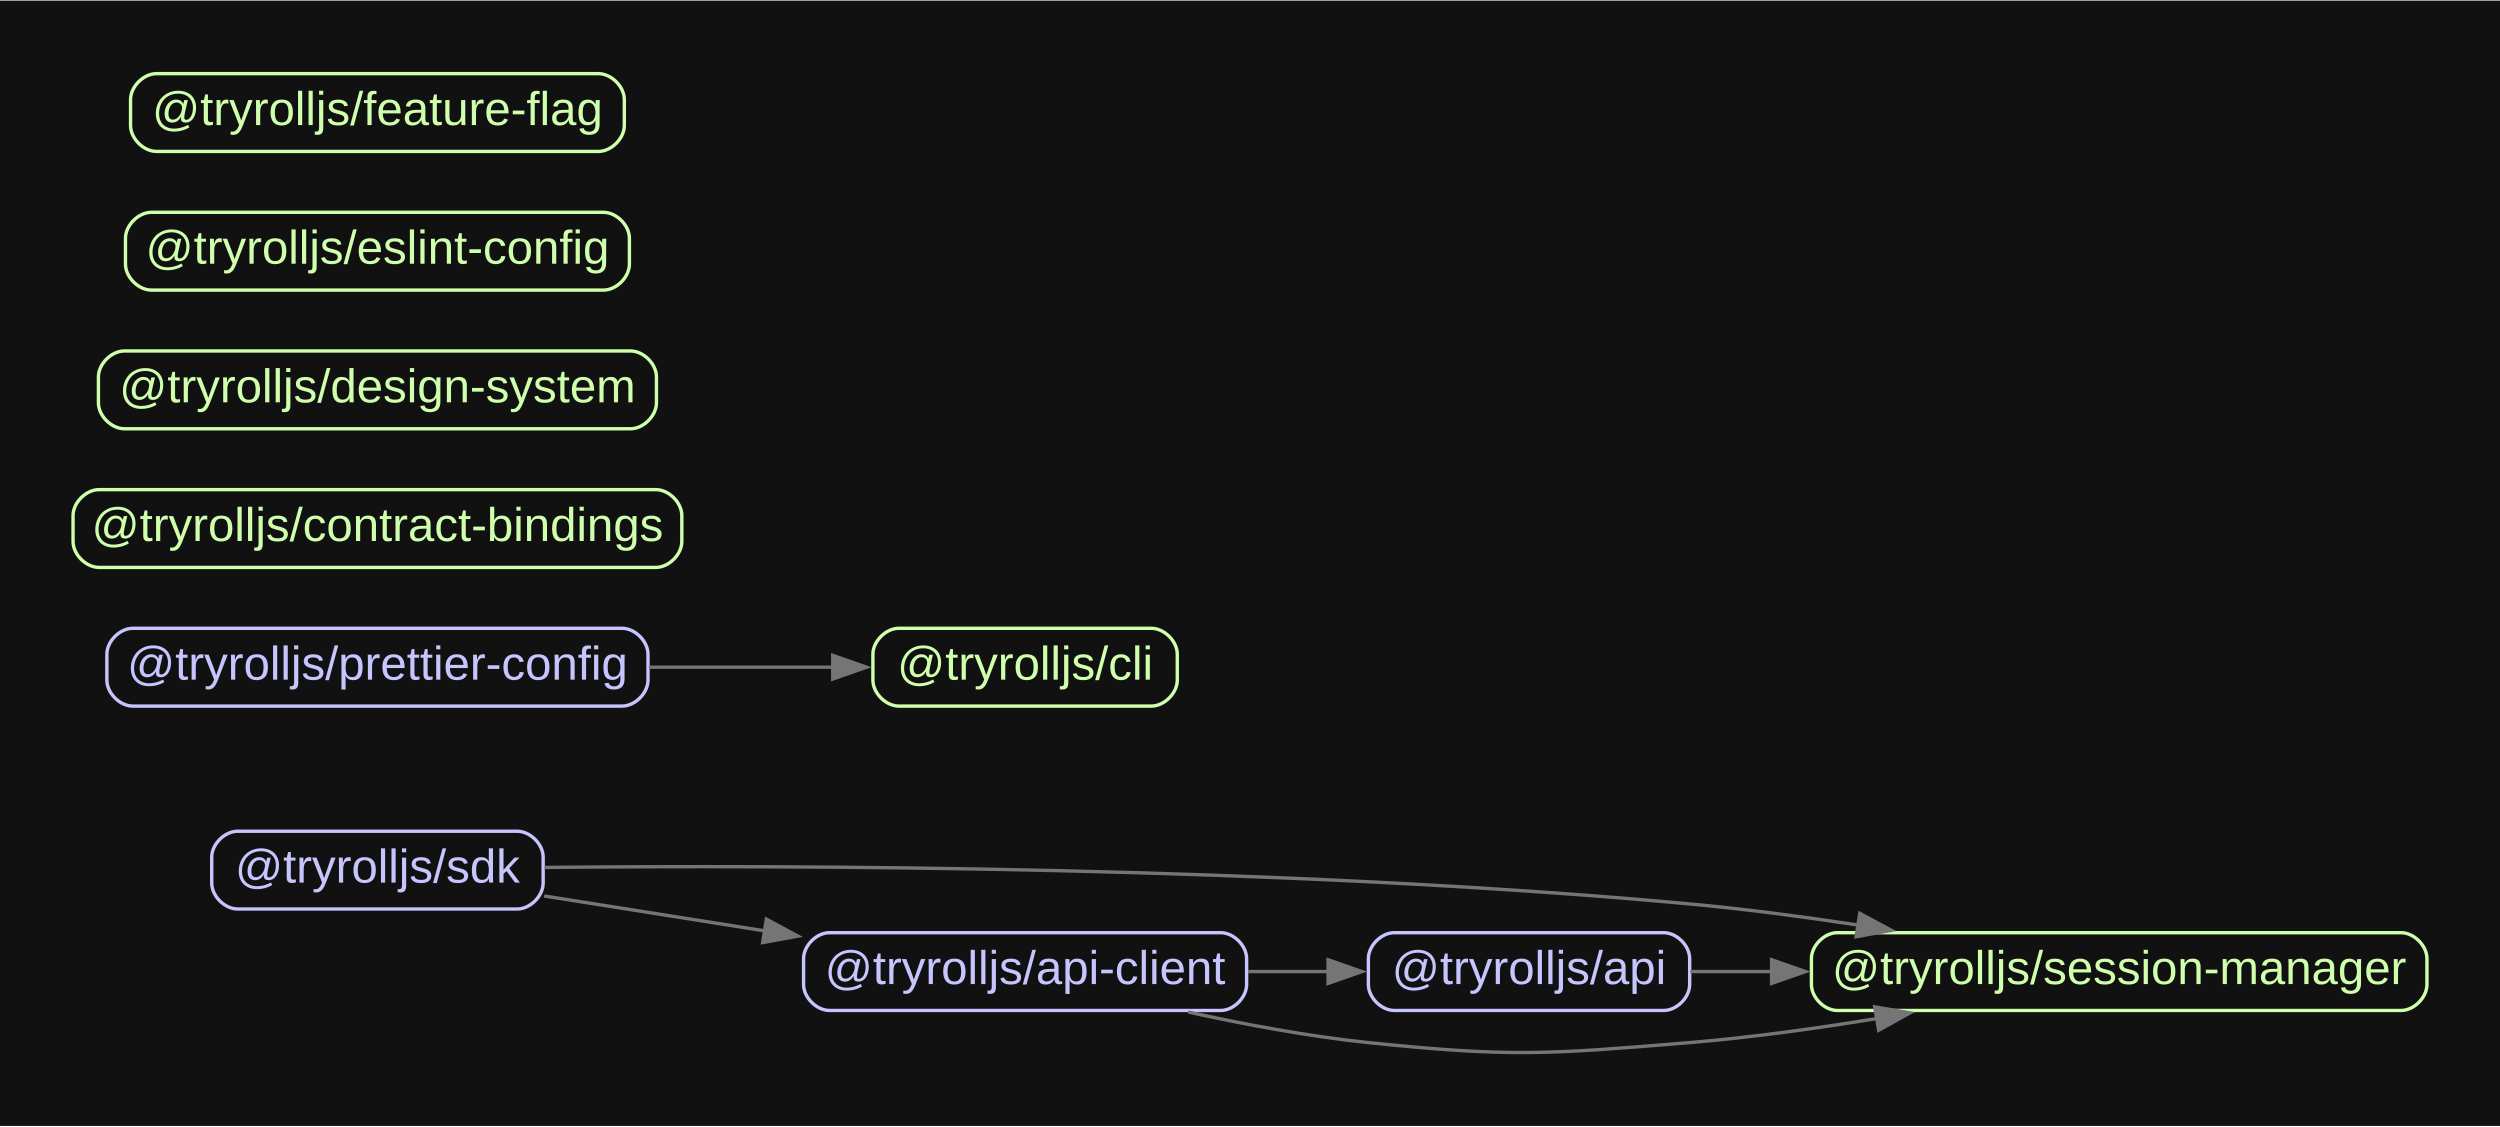
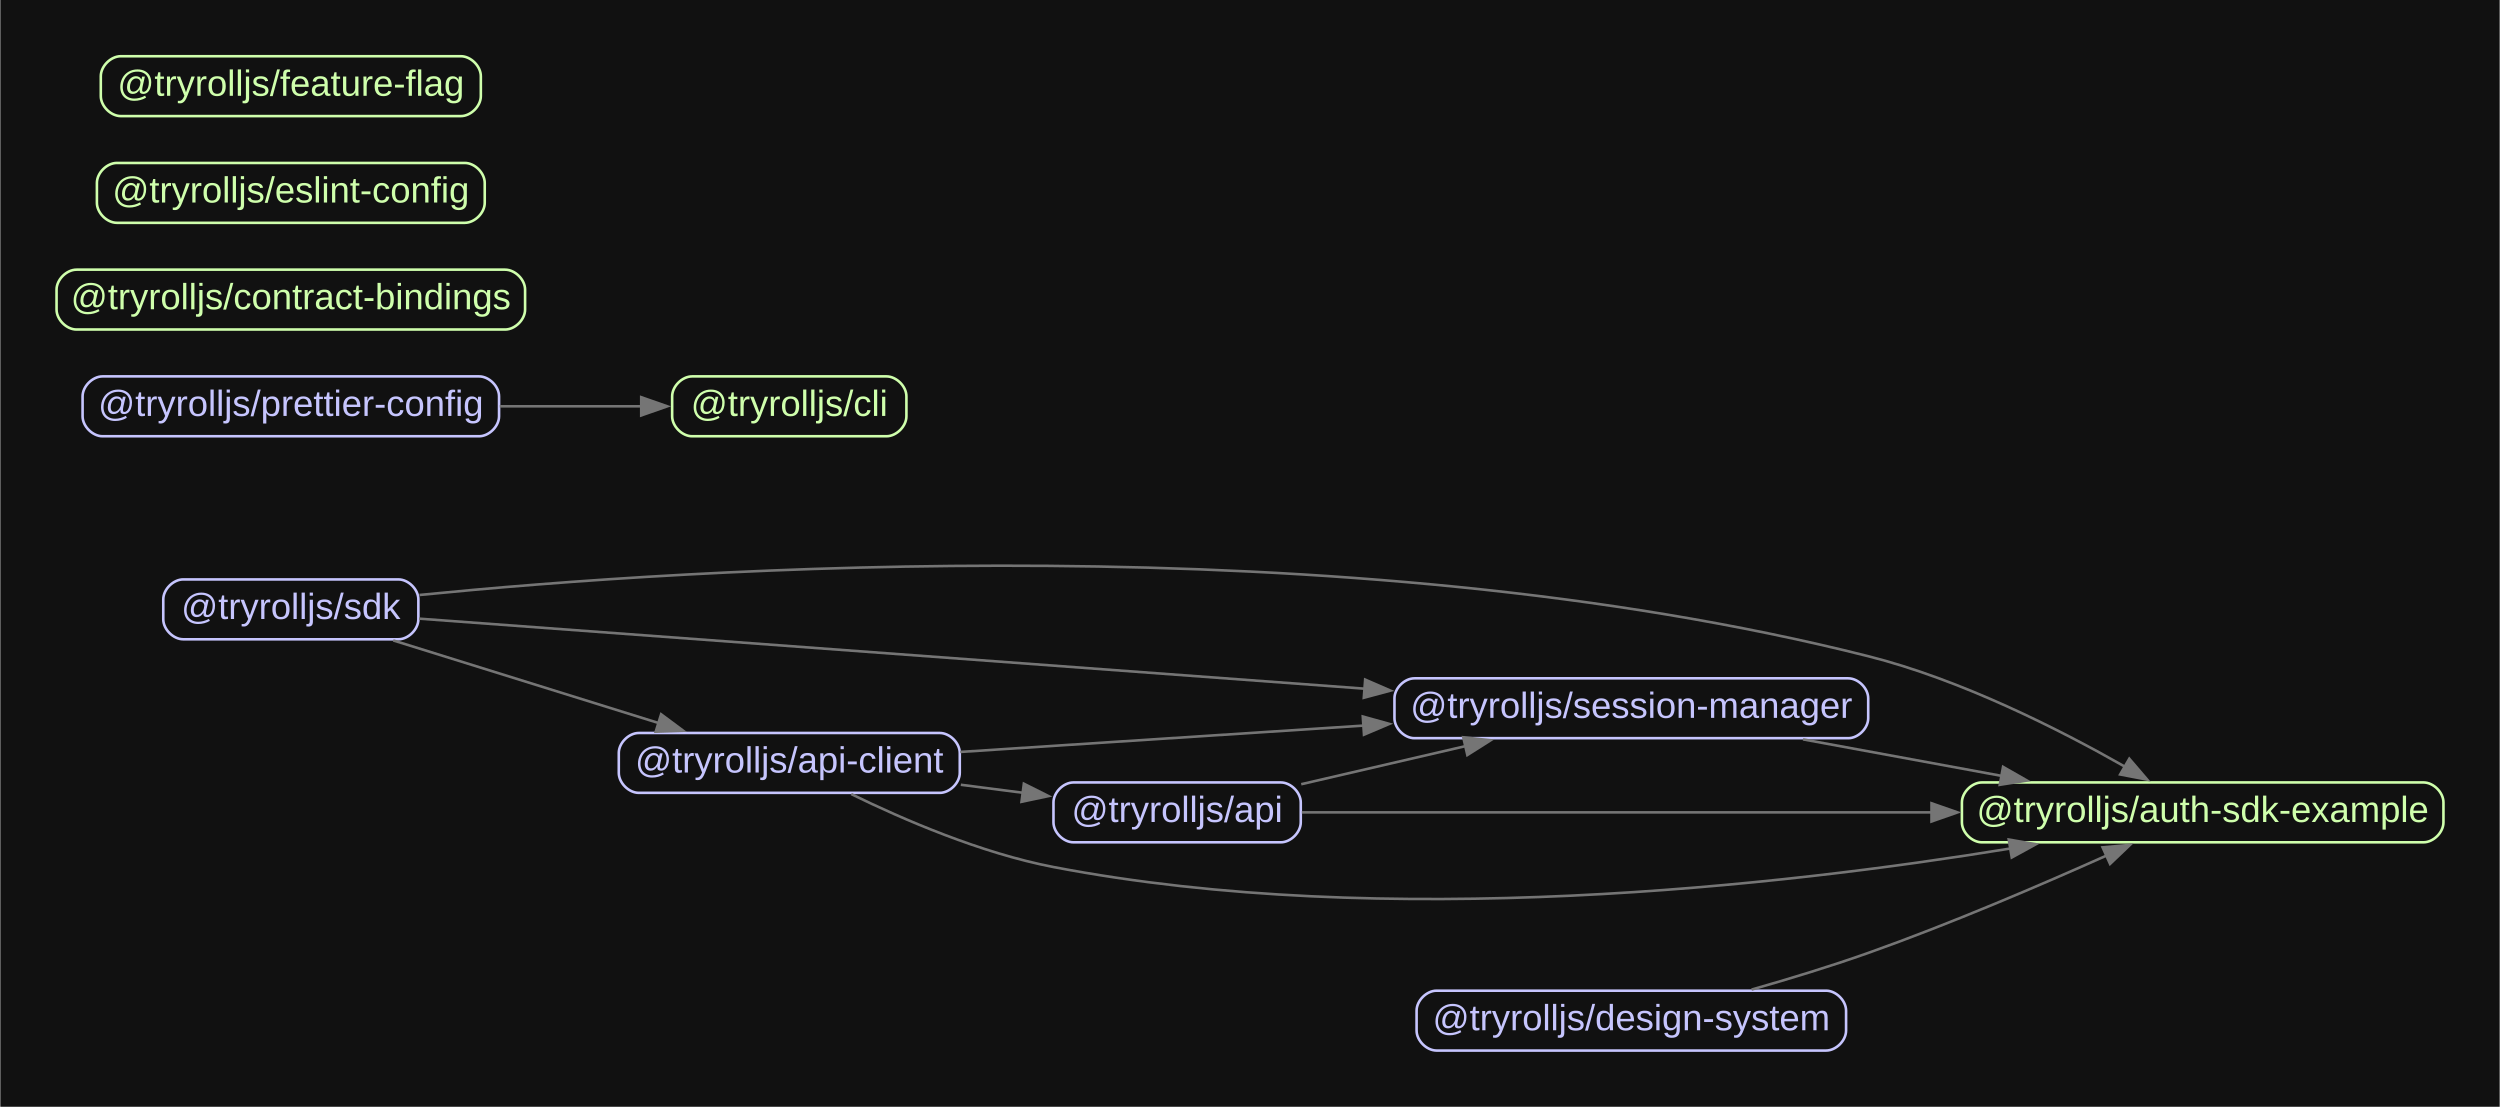
- <svg xmlns="http://www.w3.org/2000/svg" width="739pt" height="333pt" viewBox="0.00 0.00 739.20 332.74">
-   <g id="graph0" class="graph" transform="scale(1 1) rotate(0) translate(21.6 311.14)">
-     <polygon fill="#111111" stroke="none" points="-21.6,21.6 -21.6,-311.14 717.6,-311.14 717.6,21.6 -21.6,21.6" />
+ <svg xmlns="http://www.w3.org/2000/svg" width="960pt" height="425pt" viewBox="0.00 0.00 960.20 425.20">
+   <g id="graph0" class="graph" transform="scale(1 1) rotate(0) translate(21.6 403.6)">
+     <polygon fill="#111111" stroke="none" points="-21.6,21.6 -21.6,-403.6 938.6,-403.6 938.6,21.6 -21.6,21.6" />
    <g id="node1" class="node">
-       <path fill="none" stroke="#c6c5fe" d="M470.33,-35.54C470.33,-35.54 390.67,-35.54 390.67,-35.54 386.83,-35.54 383,-31.71 383,-27.87 383,-27.87 383,-20.21 383,-20.21 383,-16.37 386.83,-12.54 390.67,-12.54 390.67,-12.54 470.33,-12.54 470.33,-12.54 474.17,-12.54 478,-16.37 478,-20.21 478,-20.21 478,-27.87 478,-27.87 478,-31.71 474.17,-35.54 470.33,-35.54" />
-       <text text-anchor="middle" x="430.5" y="-20.34" font-family="Arial" font-size="14.00" fill="#c6c5fe">@tryrolljs/api</text>
+       <path fill="none" stroke="#c6c5fe" d="M470.33,-103C470.33,-103 390.67,-103 390.67,-103 386.83,-103 383,-99.17 383,-95.33 383,-95.33 383,-87.67 383,-87.67 383,-83.83 386.83,-80 390.67,-80 390.67,-80 470.33,-80 470.33,-80 474.17,-80 478,-83.83 478,-87.67 478,-87.67 478,-95.33 478,-95.33 478,-99.17 474.17,-103 470.33,-103" />
+       <text text-anchor="middle" x="430.5" y="-87.8" font-family="Arial" font-size="14.00" fill="#c6c5fe">@tryrolljs/api</text>
    </g>
    <g id="node2" class="node">
-       <path fill="none" stroke="#cfffac" d="M688.33,-35.54C688.33,-35.54 521.67,-35.54 521.67,-35.54 517.83,-35.54 514,-31.71 514,-27.87 514,-27.87 514,-20.21 514,-20.21 514,-16.37 517.83,-12.54 521.67,-12.54 521.67,-12.54 688.33,-12.54 688.33,-12.54 692.17,-12.54 696,-16.37 696,-20.21 696,-20.21 696,-27.87 696,-27.87 696,-31.71 692.17,-35.54 688.33,-35.54" />
-       <text text-anchor="middle" x="605" y="-20.34" font-family="Arial" font-size="14.00" fill="#cfffac">@tryrolljs/session-manager</text>
+       <path fill="none" stroke="#cfffac" d="M909.33,-103C909.33,-103 739.67,-103 739.67,-103 735.83,-103 732,-99.17 732,-95.33 732,-95.33 732,-87.67 732,-87.67 732,-83.83 735.83,-80 739.67,-80 739.67,-80 909.33,-80 909.33,-80 913.17,-80 917,-83.83 917,-87.67 917,-87.67 917,-95.33 917,-95.33 917,-99.17 913.17,-103 909.33,-103" />
+       <text text-anchor="middle" x="824.5" y="-87.8" font-family="Arial" font-size="14.00" fill="#cfffac">@tryrolljs/auth-sdk-example</text>
    </g>
    <g id="edge1" class="edge">
-       <path fill="none" stroke="#757575" d="M478.18,-24.04C485.8,-24.04 493.93,-24.04 502.27,-24.04" />
-       <polygon fill="#757575" stroke="#757575" points="502.23,-27.54 512.23,-24.04 502.23,-20.54 502.23,-27.54" />
+       <path fill="none" stroke="#757575" d="M478.39,-91.5C537.86,-91.5 642.07,-91.5 720.46,-91.5" />
+       <polygon fill="#757575" stroke="#757575" points="720.32,-95 730.32,-91.5 720.32,-88 720.32,-95" />
    </g>
    <g id="node3" class="node">
-       <path fill="none" stroke="#c6c5fe" d="M339.33,-35.54C339.33,-35.54 223.67,-35.54 223.67,-35.54 219.83,-35.54 216,-31.71 216,-27.87 216,-27.87 216,-20.21 216,-20.21 216,-16.37 219.83,-12.54 223.67,-12.54 223.67,-12.54 339.33,-12.54 339.33,-12.54 343.17,-12.54 347,-16.37 347,-20.21 347,-20.21 347,-27.87 347,-27.87 347,-31.71 343.17,-35.54 339.33,-35.54" />
-       <text text-anchor="middle" x="281.5" y="-20.34" font-family="Arial" font-size="14.00" fill="#c6c5fe">@tryrolljs/api-client</text>
+       <path fill="none" stroke="#c6c5fe" d="M688.33,-143C688.33,-143 521.67,-143 521.67,-143 517.83,-143 514,-139.17 514,-135.33 514,-135.33 514,-127.67 514,-127.67 514,-123.83 517.83,-120 521.67,-120 521.67,-120 688.33,-120 688.33,-120 692.17,-120 696,-123.83 696,-127.67 696,-127.67 696,-135.33 696,-135.33 696,-139.17 692.17,-143 688.33,-143" />
+       <text text-anchor="middle" x="605" y="-127.8" font-family="Arial" font-size="14.00" fill="#c6c5fe">@tryrolljs/session-manager</text>
    </g>
    <g id="edge2" class="edge">
-       <path fill="none" stroke="#757575" d="M347.4,-24.04C355.36,-24.04 363.46,-24.04 371.31,-24.04" />
-       <polygon fill="#757575" stroke="#757575" points="371.08,-27.54 381.08,-24.04 371.08,-20.54 371.08,-27.54" />
+       <path fill="none" stroke="#757575" d="M478.18,-102.32C497.63,-106.84 520.52,-112.14 541.39,-116.98" />
+       <polygon fill="#757575" stroke="#757575" points="540.42,-120.35 550.95,-119.2 542,-113.53 540.42,-120.35" />
+     </g>
+     <g id="edge11" class="edge">
+       <path fill="none" stroke="#757575" d="M670.96,-119.55C694.95,-115.14 722.35,-110.1 747.25,-105.52" />
+       <polygon fill="#757575" stroke="#757575" points="747.81,-108.98 757.01,-103.73 746.54,-102.09 747.81,-108.98" />
+     </g>
+     <g id="node4" class="node">
+       <path fill="none" stroke="#c6c5fe" d="M339.33,-122C339.33,-122 223.67,-122 223.67,-122 219.83,-122 216,-118.17 216,-114.33 216,-114.33 216,-106.67 216,-106.67 216,-102.83 219.83,-99 223.67,-99 223.67,-99 339.33,-99 339.33,-99 343.17,-99 347,-102.83 347,-106.67 347,-106.67 347,-114.33 347,-114.33 347,-118.17 343.17,-122 339.33,-122" />
+       <text text-anchor="middle" x="281.5" y="-106.8" font-family="Arial" font-size="14.00" fill="#c6c5fe">@tryrolljs/api-client</text>
    </g>
    <g id="edge3" class="edge">
-       <path fill="none" stroke="#757575" d="M329.73,-12.08C346.44,-8.41 365.45,-4.86 383,-3.04 425,1.3 435.92,0.44 478,-3.04 496.03,-4.53 515.37,-7.21 533.35,-10.16" />
-       <polygon fill="#757575" stroke="#757575" points="532.71,-13.6 543.15,-11.82 533.88,-6.7 532.71,-13.6" />
+       <path fill="none" stroke="#757575" d="M347.4,-102.11C355.36,-101.08 363.46,-100.04 371.31,-99.02" />
+       <polygon fill="#757575" stroke="#757575" points="371.62,-102.51 381.09,-97.76 370.72,-95.57 371.62,-102.51" />
    </g>
-     <g id="node4" class="node">
-       <path fill="none" stroke="#cfffac" d="M318.83,-125.54C318.83,-125.54 244.17,-125.54 244.17,-125.54 240.33,-125.54 236.5,-121.71 236.5,-117.87 236.5,-117.87 236.5,-110.21 236.5,-110.21 236.5,-106.37 240.33,-102.54 244.17,-102.54 244.17,-102.54 318.83,-102.54 318.83,-102.54 322.67,-102.54 326.5,-106.37 326.5,-110.21 326.5,-110.21 326.5,-117.87 326.5,-117.87 326.5,-121.71 322.67,-125.54 318.83,-125.54" />
-       <text text-anchor="middle" x="281.5" y="-110.34" font-family="Arial" font-size="14.00" fill="#cfffac">@tryrolljs/cli</text>
+     <g id="edge4" class="edge">
+       <path fill="none" stroke="#757575" d="M305.3,-98.53C325.19,-88.8 355.15,-75.84 383,-70.5 510.68,-46.02 662.79,-63.26 750.74,-77.64" />
+       <polygon fill="#757575" stroke="#757575" points="750,-81.06 760.44,-79.26 751.15,-74.16 750,-81.06" />
+     </g>
+     <g id="edge5" class="edge">
+       <path fill="none" stroke="#757575" d="M347.17,-114.72C391.58,-117.63 451.44,-121.54 502.2,-124.85" />
+       <polygon fill="#757575" stroke="#757575" points="501.83,-128.33 512.04,-125.49 502.29,-121.35 501.83,-128.33" />
    </g>
    <g id="node5" class="node">
-       <path fill="none" stroke="#cfffac" d="M172.33,-166.54C172.33,-166.54 7.67,-166.54 7.67,-166.54 3.83,-166.54 0,-162.71 0,-158.87 0,-158.87 0,-151.21 0,-151.21 0,-147.37 3.83,-143.54 7.67,-143.54 7.67,-143.54 172.33,-143.54 172.33,-143.54 176.17,-143.54 180,-147.37 180,-151.21 180,-151.21 180,-158.87 180,-158.87 180,-162.71 176.17,-166.54 172.33,-166.54" />
-       <text text-anchor="middle" x="90" y="-151.34" font-family="Arial" font-size="14.00" fill="#cfffac">@tryrolljs/contract-bindings</text>
+       <path fill="none" stroke="#cfffac" d="M318.83,-259C318.83,-259 244.17,-259 244.17,-259 240.33,-259 236.5,-255.17 236.5,-251.33 236.5,-251.33 236.5,-243.67 236.5,-243.67 236.5,-239.83 240.33,-236 244.17,-236 244.17,-236 318.83,-236 318.83,-236 322.67,-236 326.5,-239.83 326.5,-243.67 326.5,-243.67 326.5,-251.33 326.5,-251.33 326.5,-255.17 322.67,-259 318.83,-259" />
+       <text text-anchor="middle" x="281.5" y="-243.8" font-family="Arial" font-size="14.00" fill="#cfffac">@tryrolljs/cli</text>
    </g>
    <g id="node6" class="node">
-       <path fill="none" stroke="#cfffac" d="M164.83,-207.54C164.83,-207.54 15.17,-207.54 15.17,-207.54 11.33,-207.54 7.5,-203.71 7.5,-199.87 7.5,-199.87 7.5,-192.21 7.5,-192.21 7.5,-188.37 11.33,-184.54 15.17,-184.54 15.17,-184.54 164.83,-184.54 164.83,-184.54 168.67,-184.54 172.5,-188.37 172.5,-192.21 172.5,-192.21 172.5,-199.87 172.5,-199.87 172.5,-203.71 168.67,-207.54 164.83,-207.54" />
-       <text text-anchor="middle" x="90" y="-192.34" font-family="Arial" font-size="14.00" fill="#cfffac">@tryrolljs/design-system</text>
+       <path fill="none" stroke="#cfffac" d="M172.33,-300C172.33,-300 7.67,-300 7.67,-300 3.83,-300 0,-296.17 0,-292.33 0,-292.33 0,-284.67 0,-284.67 0,-280.83 3.83,-277 7.67,-277 7.67,-277 172.33,-277 172.33,-277 176.17,-277 180,-280.83 180,-284.67 180,-284.67 180,-292.33 180,-292.33 180,-296.17 176.17,-300 172.33,-300" />
+       <text text-anchor="middle" x="90" y="-284.8" font-family="Arial" font-size="14.00" fill="#cfffac">@tryrolljs/contract-bindings</text>
    </g>
    <g id="node7" class="node">
-       <path fill="none" stroke="#cfffac" d="M156.83,-248.54C156.83,-248.54 23.17,-248.54 23.17,-248.54 19.33,-248.54 15.5,-244.71 15.5,-240.87 15.5,-240.87 15.5,-233.21 15.5,-233.21 15.5,-229.37 19.33,-225.54 23.17,-225.54 23.17,-225.54 156.83,-225.54 156.83,-225.54 160.67,-225.54 164.5,-229.37 164.5,-233.21 164.5,-233.21 164.5,-240.87 164.5,-240.87 164.5,-244.71 160.67,-248.54 156.83,-248.54" />
-       <text text-anchor="middle" x="90" y="-233.34" font-family="Arial" font-size="14.00" fill="#cfffac">@tryrolljs/eslint-config</text>
+       <path fill="none" stroke="#c6c5fe" d="M679.83,-23C679.83,-23 530.17,-23 530.17,-23 526.33,-23 522.5,-19.17 522.5,-15.33 522.5,-15.33 522.5,-7.67 522.5,-7.67 522.5,-3.83 526.33,0 530.17,0 530.17,0 679.83,0 679.83,0 683.67,0 687.5,-3.83 687.5,-7.67 687.5,-7.67 687.5,-15.33 687.5,-15.33 687.5,-19.17 683.67,-23 679.83,-23" />
+       <text text-anchor="middle" x="605" y="-7.8" font-family="Arial" font-size="14.00" fill="#c6c5fe">@tryrolljs/design-system</text>
+     </g>
+     <g id="edge6" class="edge">
+       <path fill="none" stroke="#757575" d="M651.2,-23.42C665.63,-27.52 681.59,-32.39 696,-37.5 727.52,-48.68 762.44,-63.66 787.75,-75" />
+       <polygon fill="#757575" stroke="#757575" points="786.04,-78.07 796.59,-79 788.92,-71.69 786.04,-78.07" />
    </g>
    <g id="node8" class="node">
-       <path fill="none" stroke="#cfffac" d="M155.33,-289.54C155.33,-289.54 24.67,-289.54 24.67,-289.54 20.83,-289.54 17,-285.71 17,-281.87 17,-281.87 17,-274.21 17,-274.21 17,-270.37 20.83,-266.54 24.67,-266.54 24.67,-266.54 155.33,-266.54 155.33,-266.54 159.17,-266.54 163,-270.37 163,-274.21 163,-274.21 163,-281.87 163,-281.87 163,-285.71 159.17,-289.54 155.33,-289.54" />
-       <text text-anchor="middle" x="90" y="-274.34" font-family="Arial" font-size="14.00" fill="#cfffac">@tryrolljs/feature-flag</text>
+       <path fill="none" stroke="#cfffac" d="M156.83,-341C156.83,-341 23.17,-341 23.17,-341 19.33,-341 15.5,-337.17 15.5,-333.33 15.5,-333.33 15.5,-325.67 15.5,-325.67 15.5,-321.83 19.33,-318 23.17,-318 23.17,-318 156.83,-318 156.83,-318 160.67,-318 164.5,-321.83 164.5,-325.67 164.5,-325.67 164.5,-333.33 164.5,-333.33 164.5,-337.17 160.67,-341 156.83,-341" />
+       <text text-anchor="middle" x="90" y="-325.8" font-family="Arial" font-size="14.00" fill="#cfffac">@tryrolljs/eslint-config</text>
    </g>
    <g id="node9" class="node">
-       <path fill="none" stroke="#c6c5fe" d="M162.33,-125.54C162.33,-125.54 17.67,-125.54 17.67,-125.54 13.83,-125.54 10,-121.71 10,-117.87 10,-117.87 10,-110.21 10,-110.21 10,-106.37 13.83,-102.54 17.67,-102.54 17.67,-102.54 162.33,-102.54 162.33,-102.54 166.17,-102.54 170,-106.37 170,-110.21 170,-110.21 170,-117.87 170,-117.87 170,-121.71 166.17,-125.54 162.33,-125.54" />
-       <text text-anchor="middle" x="90" y="-110.34" font-family="Arial" font-size="14.00" fill="#c6c5fe">@tryrolljs/prettier-config</text>
-     </g>
-     <g id="edge4" class="edge">
-       <path fill="none" stroke="#757575" d="M170.27,-114.04C188.56,-114.04 207.65,-114.04 224.7,-114.04" />
-       <polygon fill="#757575" stroke="#757575" points="224.62,-117.54 234.62,-114.04 224.62,-110.54 224.62,-117.54" />
+       <path fill="none" stroke="#cfffac" d="M155.33,-382C155.33,-382 24.67,-382 24.67,-382 20.83,-382 17,-378.17 17,-374.33 17,-374.33 17,-366.67 17,-366.67 17,-362.83 20.83,-359 24.67,-359 24.67,-359 155.33,-359 155.33,-359 159.17,-359 163,-362.83 163,-366.67 163,-366.67 163,-374.33 163,-374.33 163,-378.17 159.17,-382 155.33,-382" />
+       <text text-anchor="middle" x="90" y="-366.8" font-family="Arial" font-size="14.00" fill="#cfffac">@tryrolljs/feature-flag</text>
    </g>
    <g id="node10" class="node">
-       <path fill="none" stroke="#c6c5fe" d="M131.33,-65.54C131.33,-65.54 48.67,-65.54 48.67,-65.54 44.83,-65.54 41,-61.71 41,-57.87 41,-57.87 41,-50.21 41,-50.21 41,-46.37 44.83,-42.54 48.67,-42.54 48.67,-42.54 131.33,-42.54 131.33,-42.54 135.17,-42.54 139,-46.37 139,-50.21 139,-50.21 139,-57.87 139,-57.87 139,-61.71 135.17,-65.54 131.33,-65.54" />
-       <text text-anchor="middle" x="90" y="-50.34" font-family="Arial" font-size="14.00" fill="#c6c5fe">@tryrolljs/sdk</text>
+       <path fill="none" stroke="#c6c5fe" d="M162.33,-259C162.33,-259 17.67,-259 17.67,-259 13.83,-259 10,-255.17 10,-251.33 10,-251.33 10,-243.67 10,-243.67 10,-239.83 13.83,-236 17.67,-236 17.67,-236 162.33,-236 162.33,-236 166.17,-236 170,-239.83 170,-243.67 170,-243.67 170,-251.33 170,-251.33 170,-255.17 166.17,-259 162.33,-259" />
+       <text text-anchor="middle" x="90" y="-243.8" font-family="Arial" font-size="14.00" fill="#c6c5fe">@tryrolljs/prettier-config</text>
    </g>
-     <g id="edge6" class="edge">
-       <path fill="none" stroke="#757575" d="M139.39,-54.83C212.77,-55.56 356.53,-55.2 478,-44.04 494.22,-42.55 511.51,-40.27 527.93,-37.77" />
-       <polygon fill="#757575" stroke="#757575" points="528.3,-41.25 537.64,-36.24 527.22,-34.34 528.3,-41.25" />
+     <g id="edge7" class="edge">
+       <path fill="none" stroke="#757575" d="M170.27,-247.5C188.56,-247.5 207.65,-247.5 224.7,-247.5" />
+       <polygon fill="#757575" stroke="#757575" points="224.62,-251 234.62,-247.5 224.62,-244 224.62,-251" />
    </g>
-     <g id="edge5" class="edge">
-       <path fill="none" stroke="#757575" d="M139.31,-46.39C159.11,-43.26 182.5,-39.56 204.48,-36.08" />
-       <polygon fill="#757575" stroke="#757575" points="205,-39.54 214.33,-34.52 203.91,-32.62 205,-39.54" />
+     <g id="node11" class="node">
+       <path fill="none" stroke="#c6c5fe" d="M131.33,-181C131.33,-181 48.67,-181 48.67,-181 44.83,-181 41,-177.17 41,-173.33 41,-173.33 41,-165.67 41,-165.67 41,-161.83 44.83,-158 48.67,-158 48.67,-158 131.33,-158 131.33,-158 135.17,-158 139,-161.83 139,-165.67 139,-165.67 139,-173.33 139,-173.33 139,-177.17 135.17,-181 131.33,-181" />
+       <text text-anchor="middle" x="90" y="-165.8" font-family="Arial" font-size="14.00" fill="#c6c5fe">@tryrolljs/sdk</text>
+     </g>
+     <g id="edge9" class="edge">
+       <path fill="none" stroke="#757575" d="M139.42,-175.02C243.31,-185.37 494.51,-202.33 696,-151.5 731.7,-142.49 769.49,-123.34 794.58,-109.08" />
+       <polygon fill="#757575" stroke="#757575" points="796.31,-112.12 803.2,-104.08 792.79,-106.07 796.31,-112.12" />
+     </g>
+     <g id="edge10" class="edge">
+       <path fill="none" stroke="#757575" d="M139.26,-165.93C222.01,-159.8 392.65,-147.16 502.53,-139.02" />
+       <polygon fill="#757575" stroke="#757575" points="502.74,-142.51 512.46,-138.28 502.22,-135.53 502.74,-142.51" />
+     </g>
+     <g id="edge8" class="edge">
+       <path fill="none" stroke="#757575" d="M129.35,-157.56C158.76,-148.4 199.57,-135.7 231.37,-125.8" />
+       <polygon fill="#757575" stroke="#757575" points="232.26,-129.19 240.76,-122.87 230.18,-122.5 232.26,-129.19" />
    </g>
  </g>
</svg>
